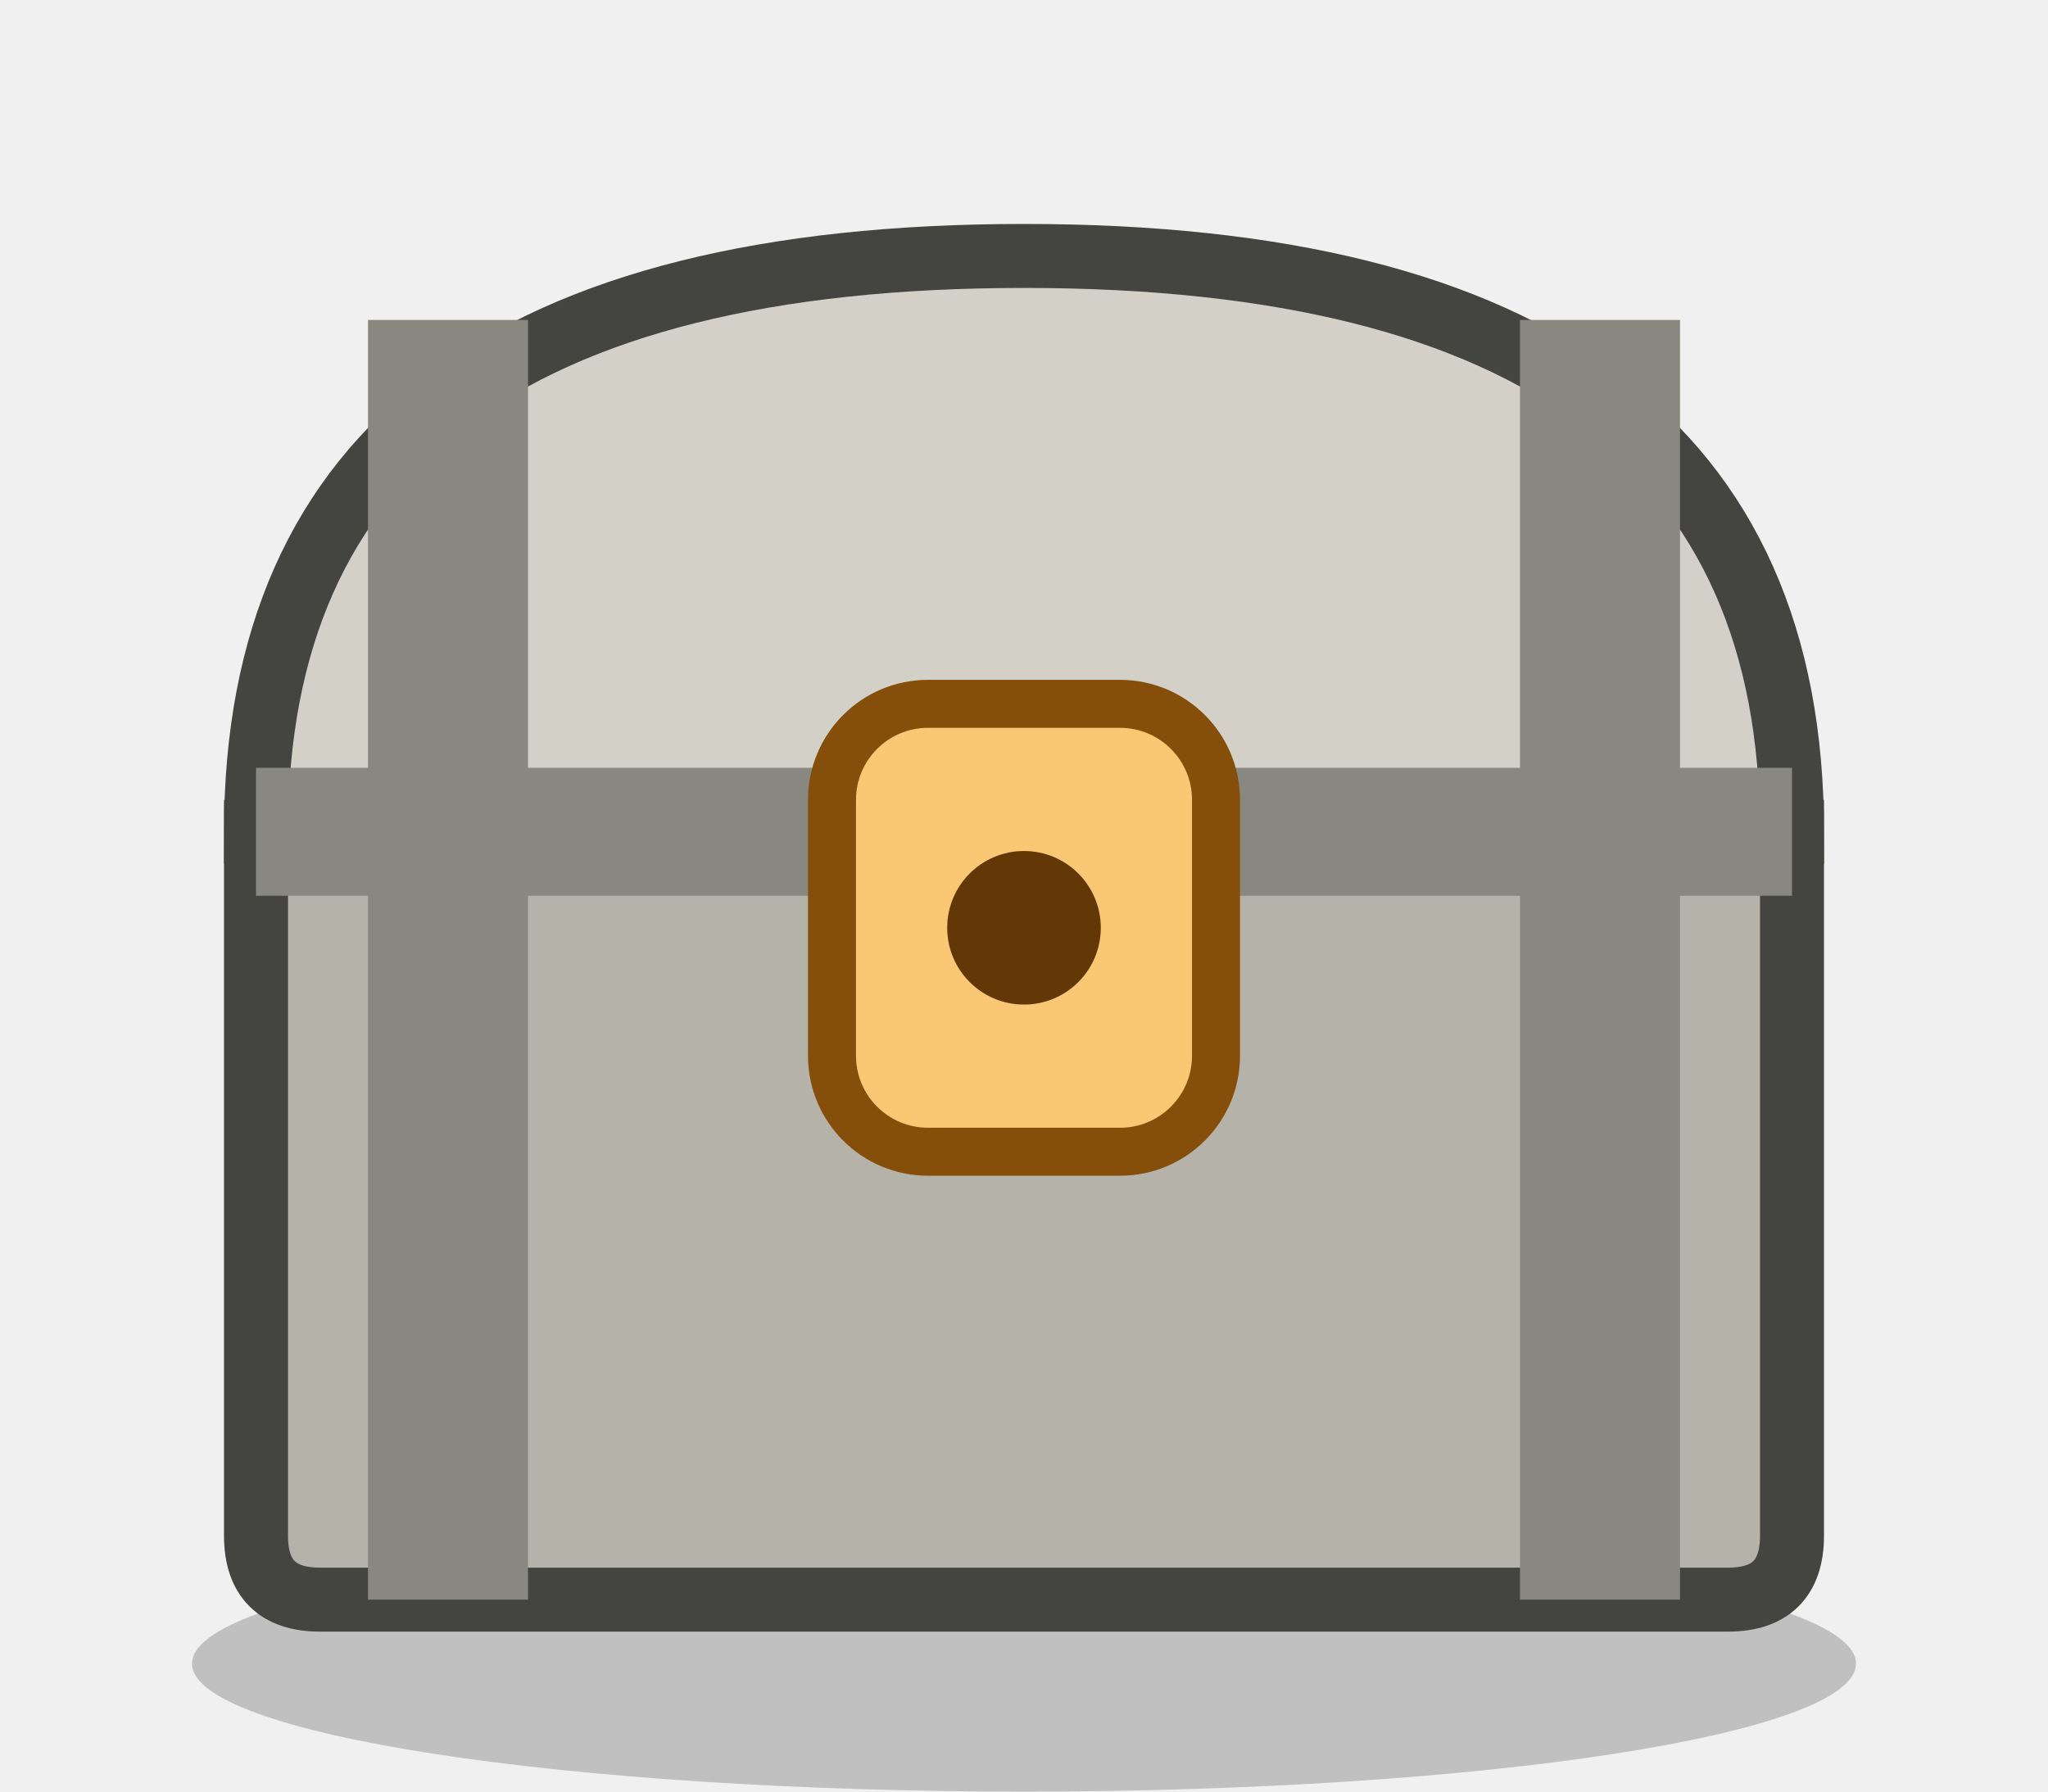
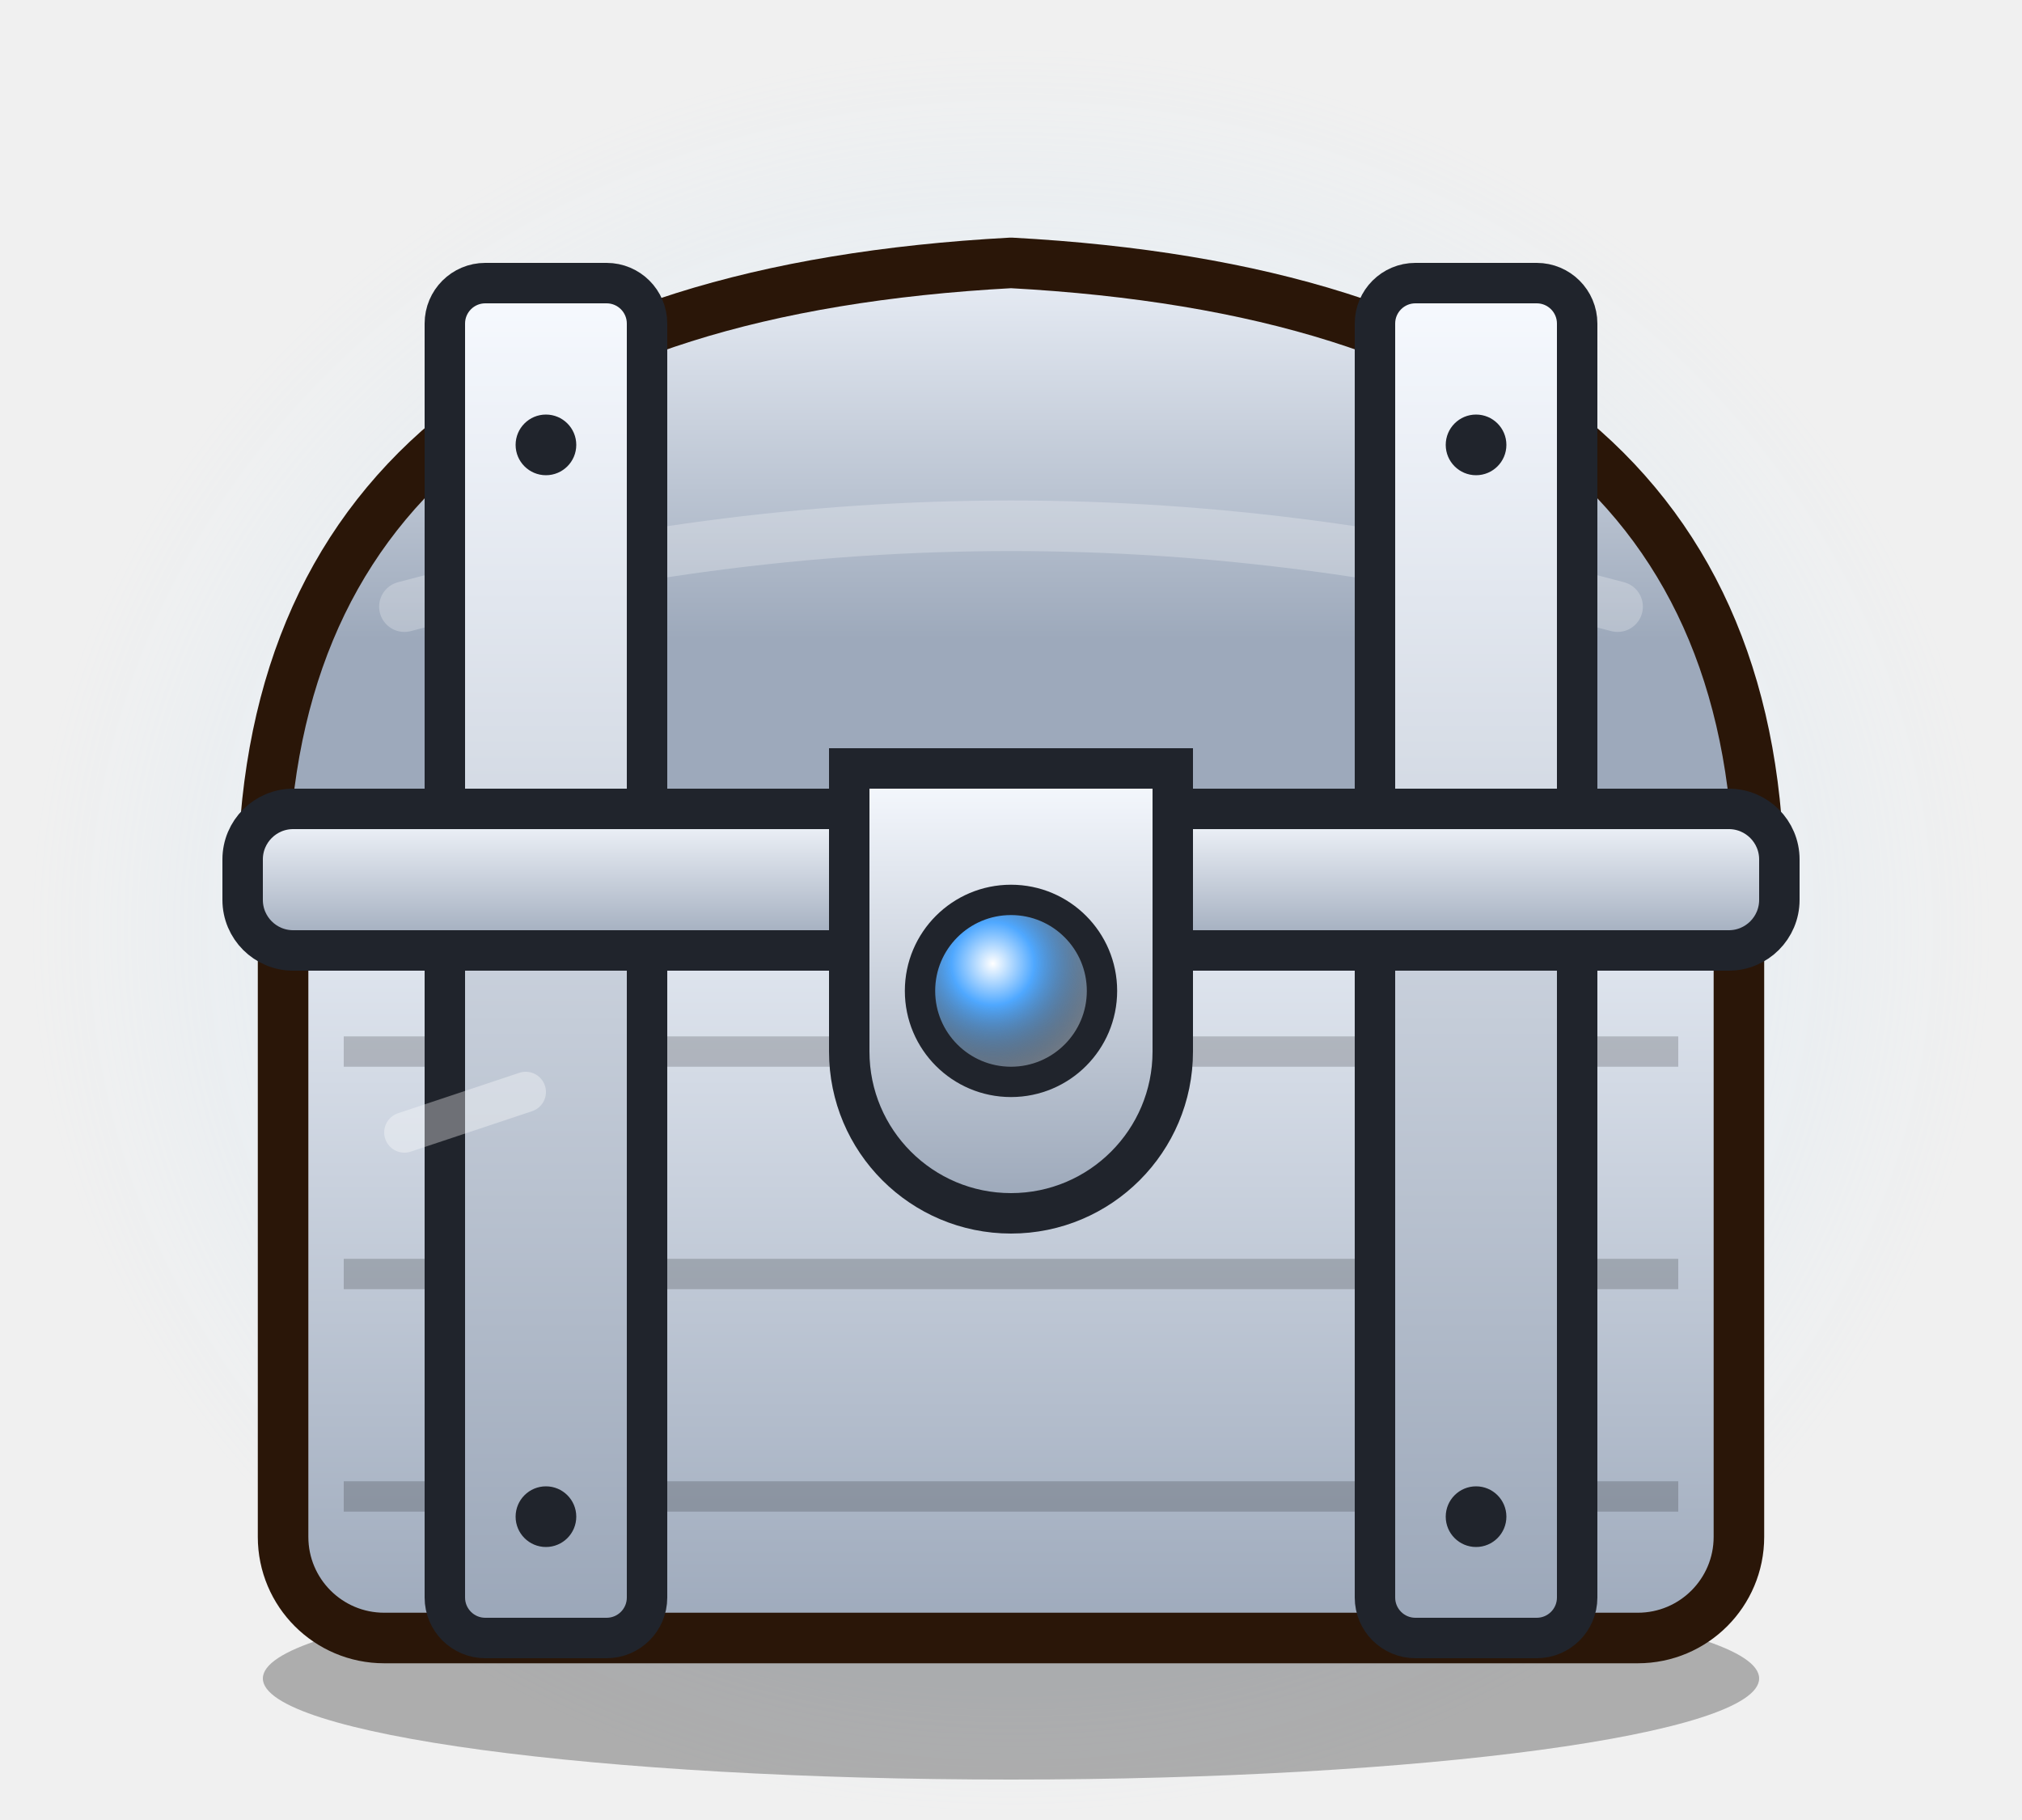
- <svg xmlns="http://www.w3.org/2000/svg" viewBox="0 0 64 56">
-   <ellipse cx="32" cy="52" rx="26" ry="4" fill="#000" opacity=".2" />
-   <path d="M8 26H56V48Q56 50 54 50H10Q8 50 8 48Z" fill="#B4B2A9" stroke="#444441" stroke-width="2" />
-   <path d="M8 26Q8 8 32 8Q56 8 56 26Z" fill="#D3D1C7" stroke="#444441" stroke-width="2" />
-   <path d="M14 10V50M50 10V50" stroke="#888780" stroke-width="5" />
-   <path d="M8 26H56" stroke="#888780" stroke-width="4" />
-   <rect x="26" y="22" width="12" height="14" rx="3" fill="#FAC775" stroke="#854F0B" stroke-width="1.5" />
-   <circle cx="32" cy="29" r="2.4" fill="#633806" />
+ <svg xmlns="http://www.w3.org/2000/svg" viewBox="0 0 200 180">
+   <defs>
+     <linearGradient id="m" x1="0" y1="0" x2="0" y2="1">
+       <stop offset="0" stop-color="#E9EEF6" />
+       <stop offset="1" stop-color="#9DA9BB" />
+     </linearGradient>
+     <linearGradient id="t" x1="0" y1="0" x2="0" y2="1">
+       <stop offset="0" stop-color="#E9EEF6" />
+       <stop offset="0.6" stop-color="#9DA9BB" />
+       <stop offset="1" stop-color="#9DA9BB" />
+     </linearGradient>
+     <linearGradient id="f" x1="0" y1="0" x2="0" y2="1">
+       <stop offset="0" stop-color="#F7FAFF" />
+       <stop offset="1" stop-color="#9AA6B8" />
+     </linearGradient>
+     <radialGradient id="j" cx="40%" cy="35%" r="65%">
+       <stop offset="0" stop-color="#ffffff" />
+       <stop offset="0.35" stop-color="#4FA8FF" />
+       <stop offset="1" stop-color="#000" stop-opacity="0.35" />
+     </radialGradient>
+     <radialGradient id="b" cx="50%" cy="50%" r="50%">
+       <stop offset="0" stop-color="#BFE2FF" stop-opacity="0.55" />
+       <stop offset="1" stop-color="#BFE2FF" stop-opacity="0" />
+     </radialGradient>
+   </defs>
+   <ellipse cx="100" cy="92" rx="98" ry="88" fill="url(#b)" />
+   <ellipse cx="100" cy="166" rx="74" ry="10" fill="#000" opacity="0.28" />
+   <rect x="28" y="84" width="144" height="78" rx="10" fill="url(#m)" stroke="#2a1608" stroke-width="5" />
+   <path d="M34 104 H166 M34 126 H166 M34 148 H166" stroke="#000" stroke-opacity="0.18" stroke-width="3" />
+   <path d="M26 88 Q26 30 100 26 Q174 30 174 88 Z" fill="url(#t)" stroke="#2a1608" stroke-width="5" stroke-linejoin="round" />
+   <path d="M40 60 Q100 44 160 60" stroke="#ffffff" stroke-opacity="0.25" stroke-width="5" fill="none" stroke-linecap="round" />
+   <rect x="44" y="28" width="20" height="134" rx="4" fill="url(#f)" stroke="#20242c" stroke-width="4" />
+   <rect x="136" y="28" width="20" height="134" rx="4" fill="url(#f)" stroke="#20242c" stroke-width="4" />
+   <rect x="24" y="80" width="152" height="14" rx="5" fill="url(#f)" stroke="#20242c" stroke-width="4" />
+   <circle cx="54" cy="44" r="3" fill="#20242c" />
+   <circle cx="146" cy="44" r="3" fill="#20242c" />
+   <circle cx="54" cy="150" r="3" fill="#20242c" />
+   <circle cx="146" cy="150" r="3" fill="#20242c" />
+   <path d="M84 76 h32 v28 a16 16 0 0 1 -32 0 z" fill="url(#f)" stroke="#20242c" stroke-width="4" />
+   <circle cx="100" cy="98" r="9" fill="url(#j)" stroke="#20242c" stroke-width="3" />
+   <path d="M40 112 L52 108" stroke="#fff" stroke-opacity="0.35" stroke-width="4" stroke-linecap="round" />
</svg>
